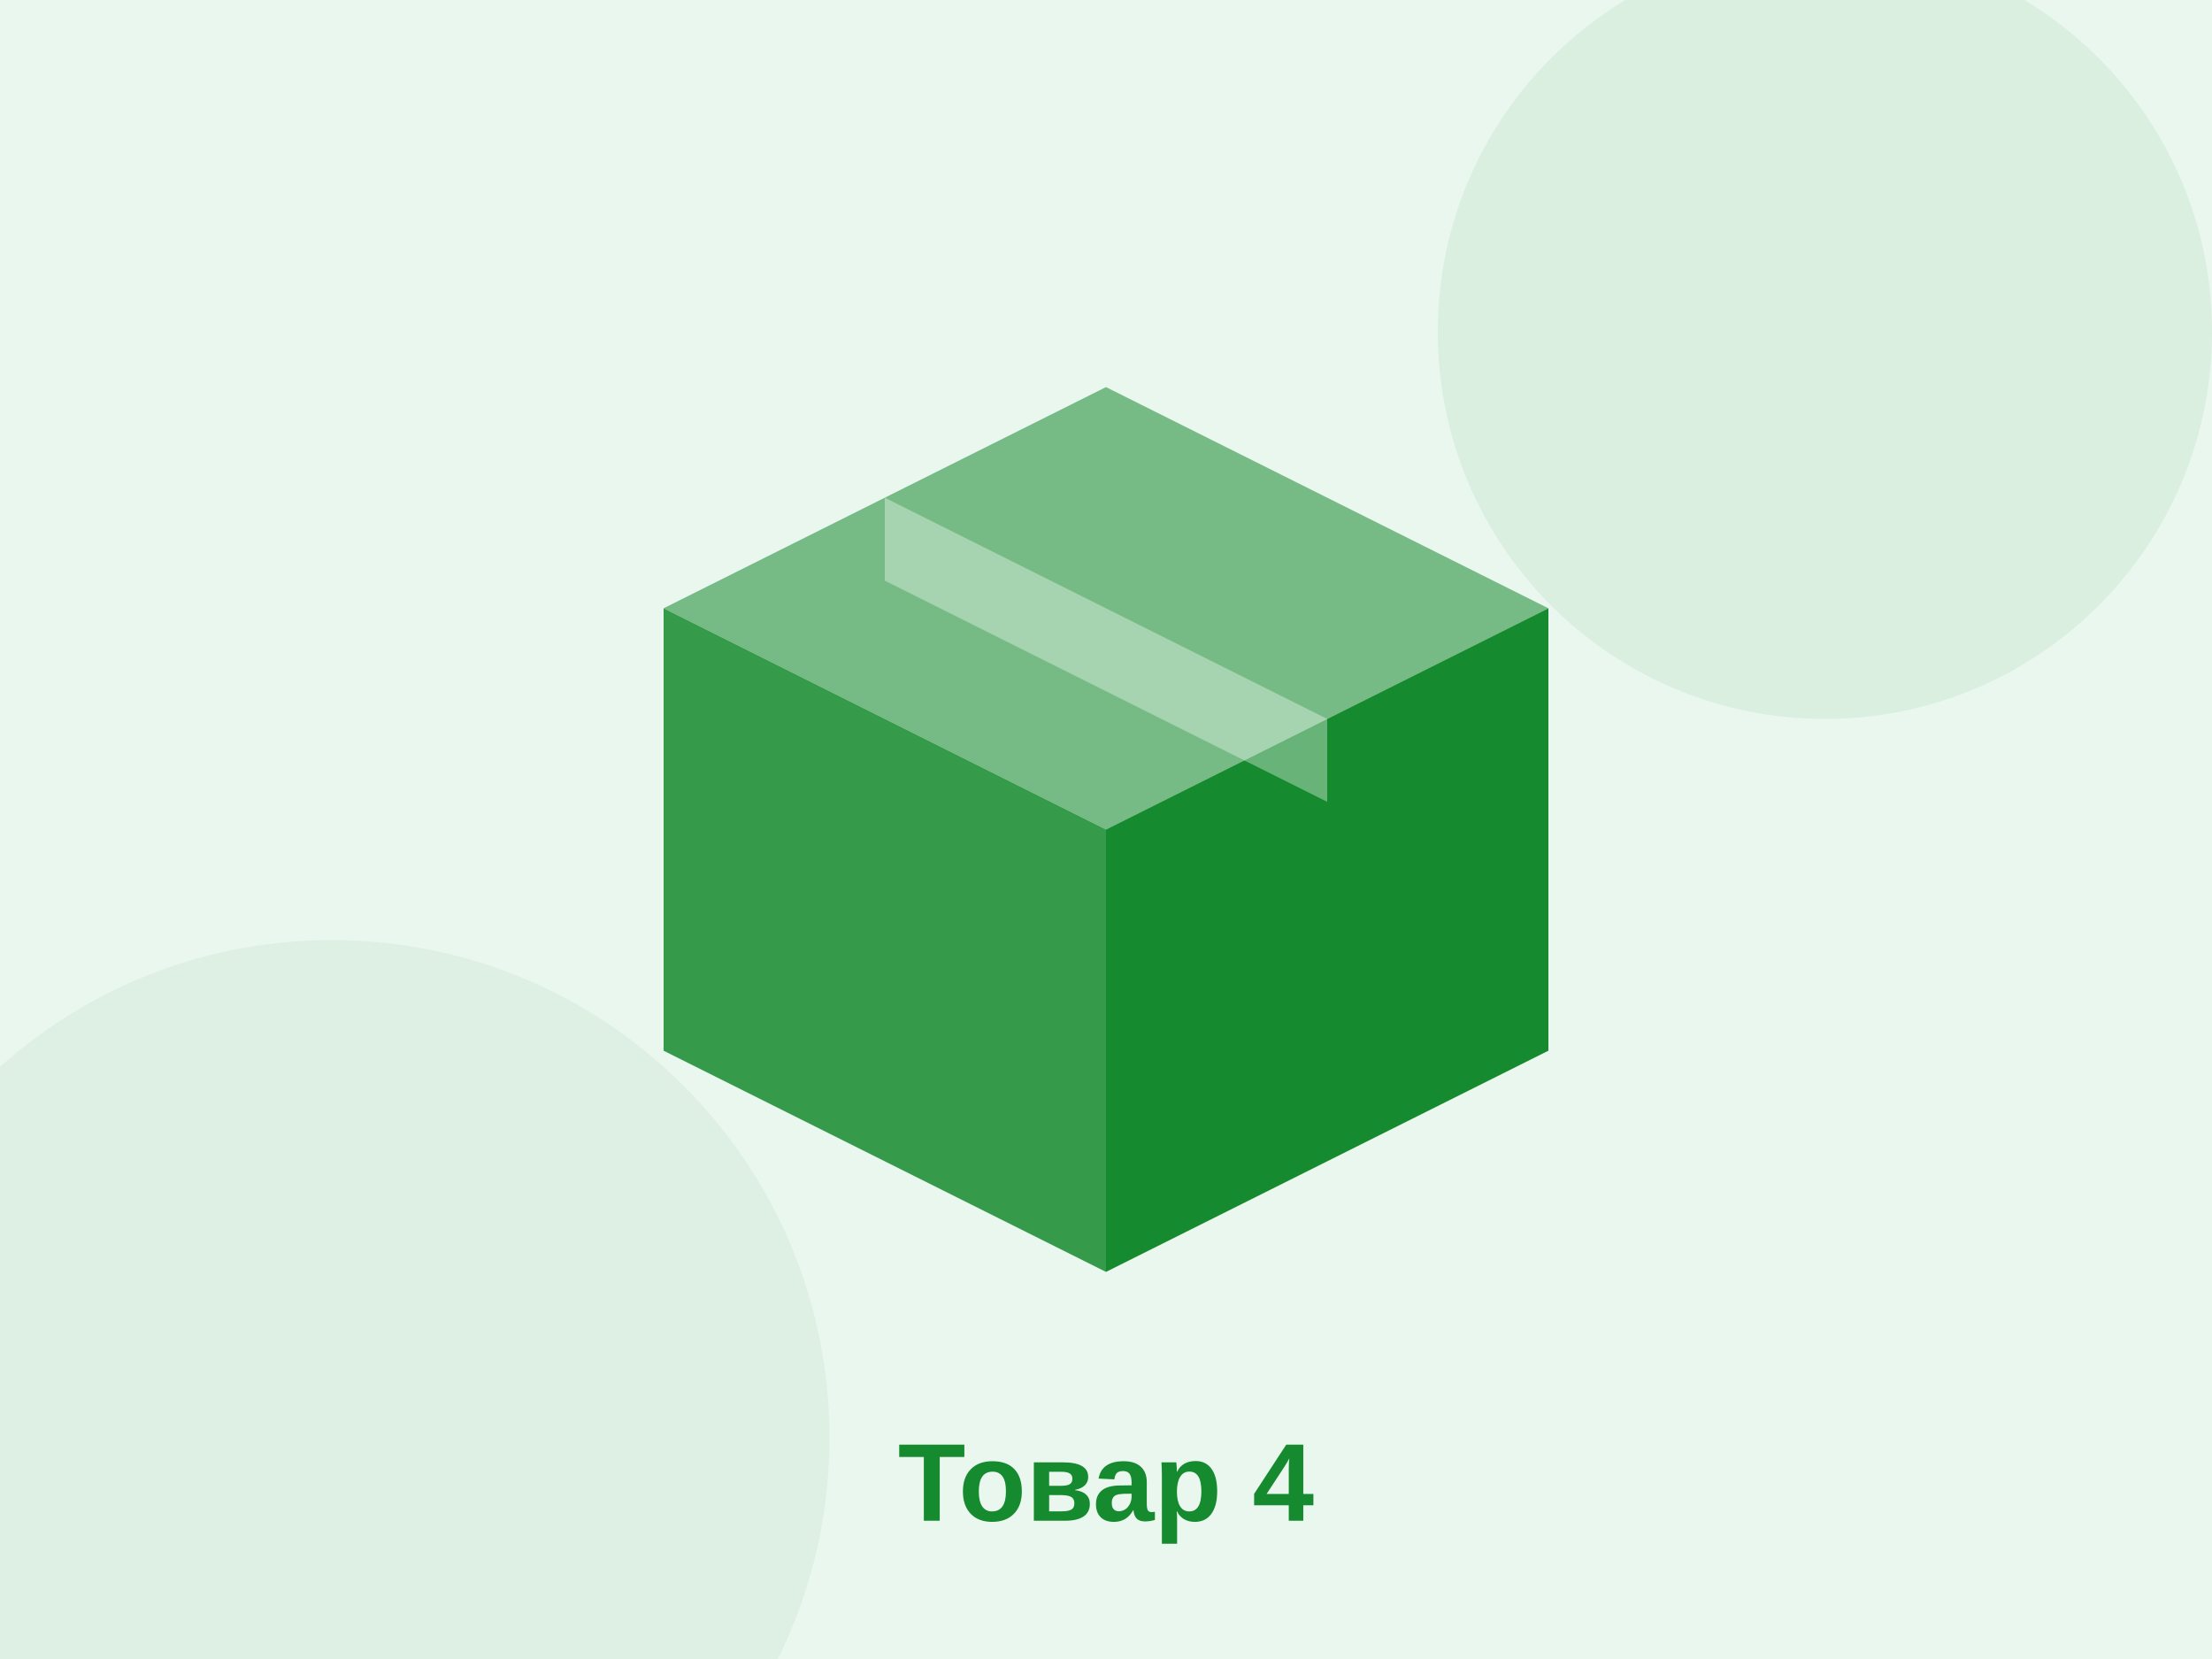
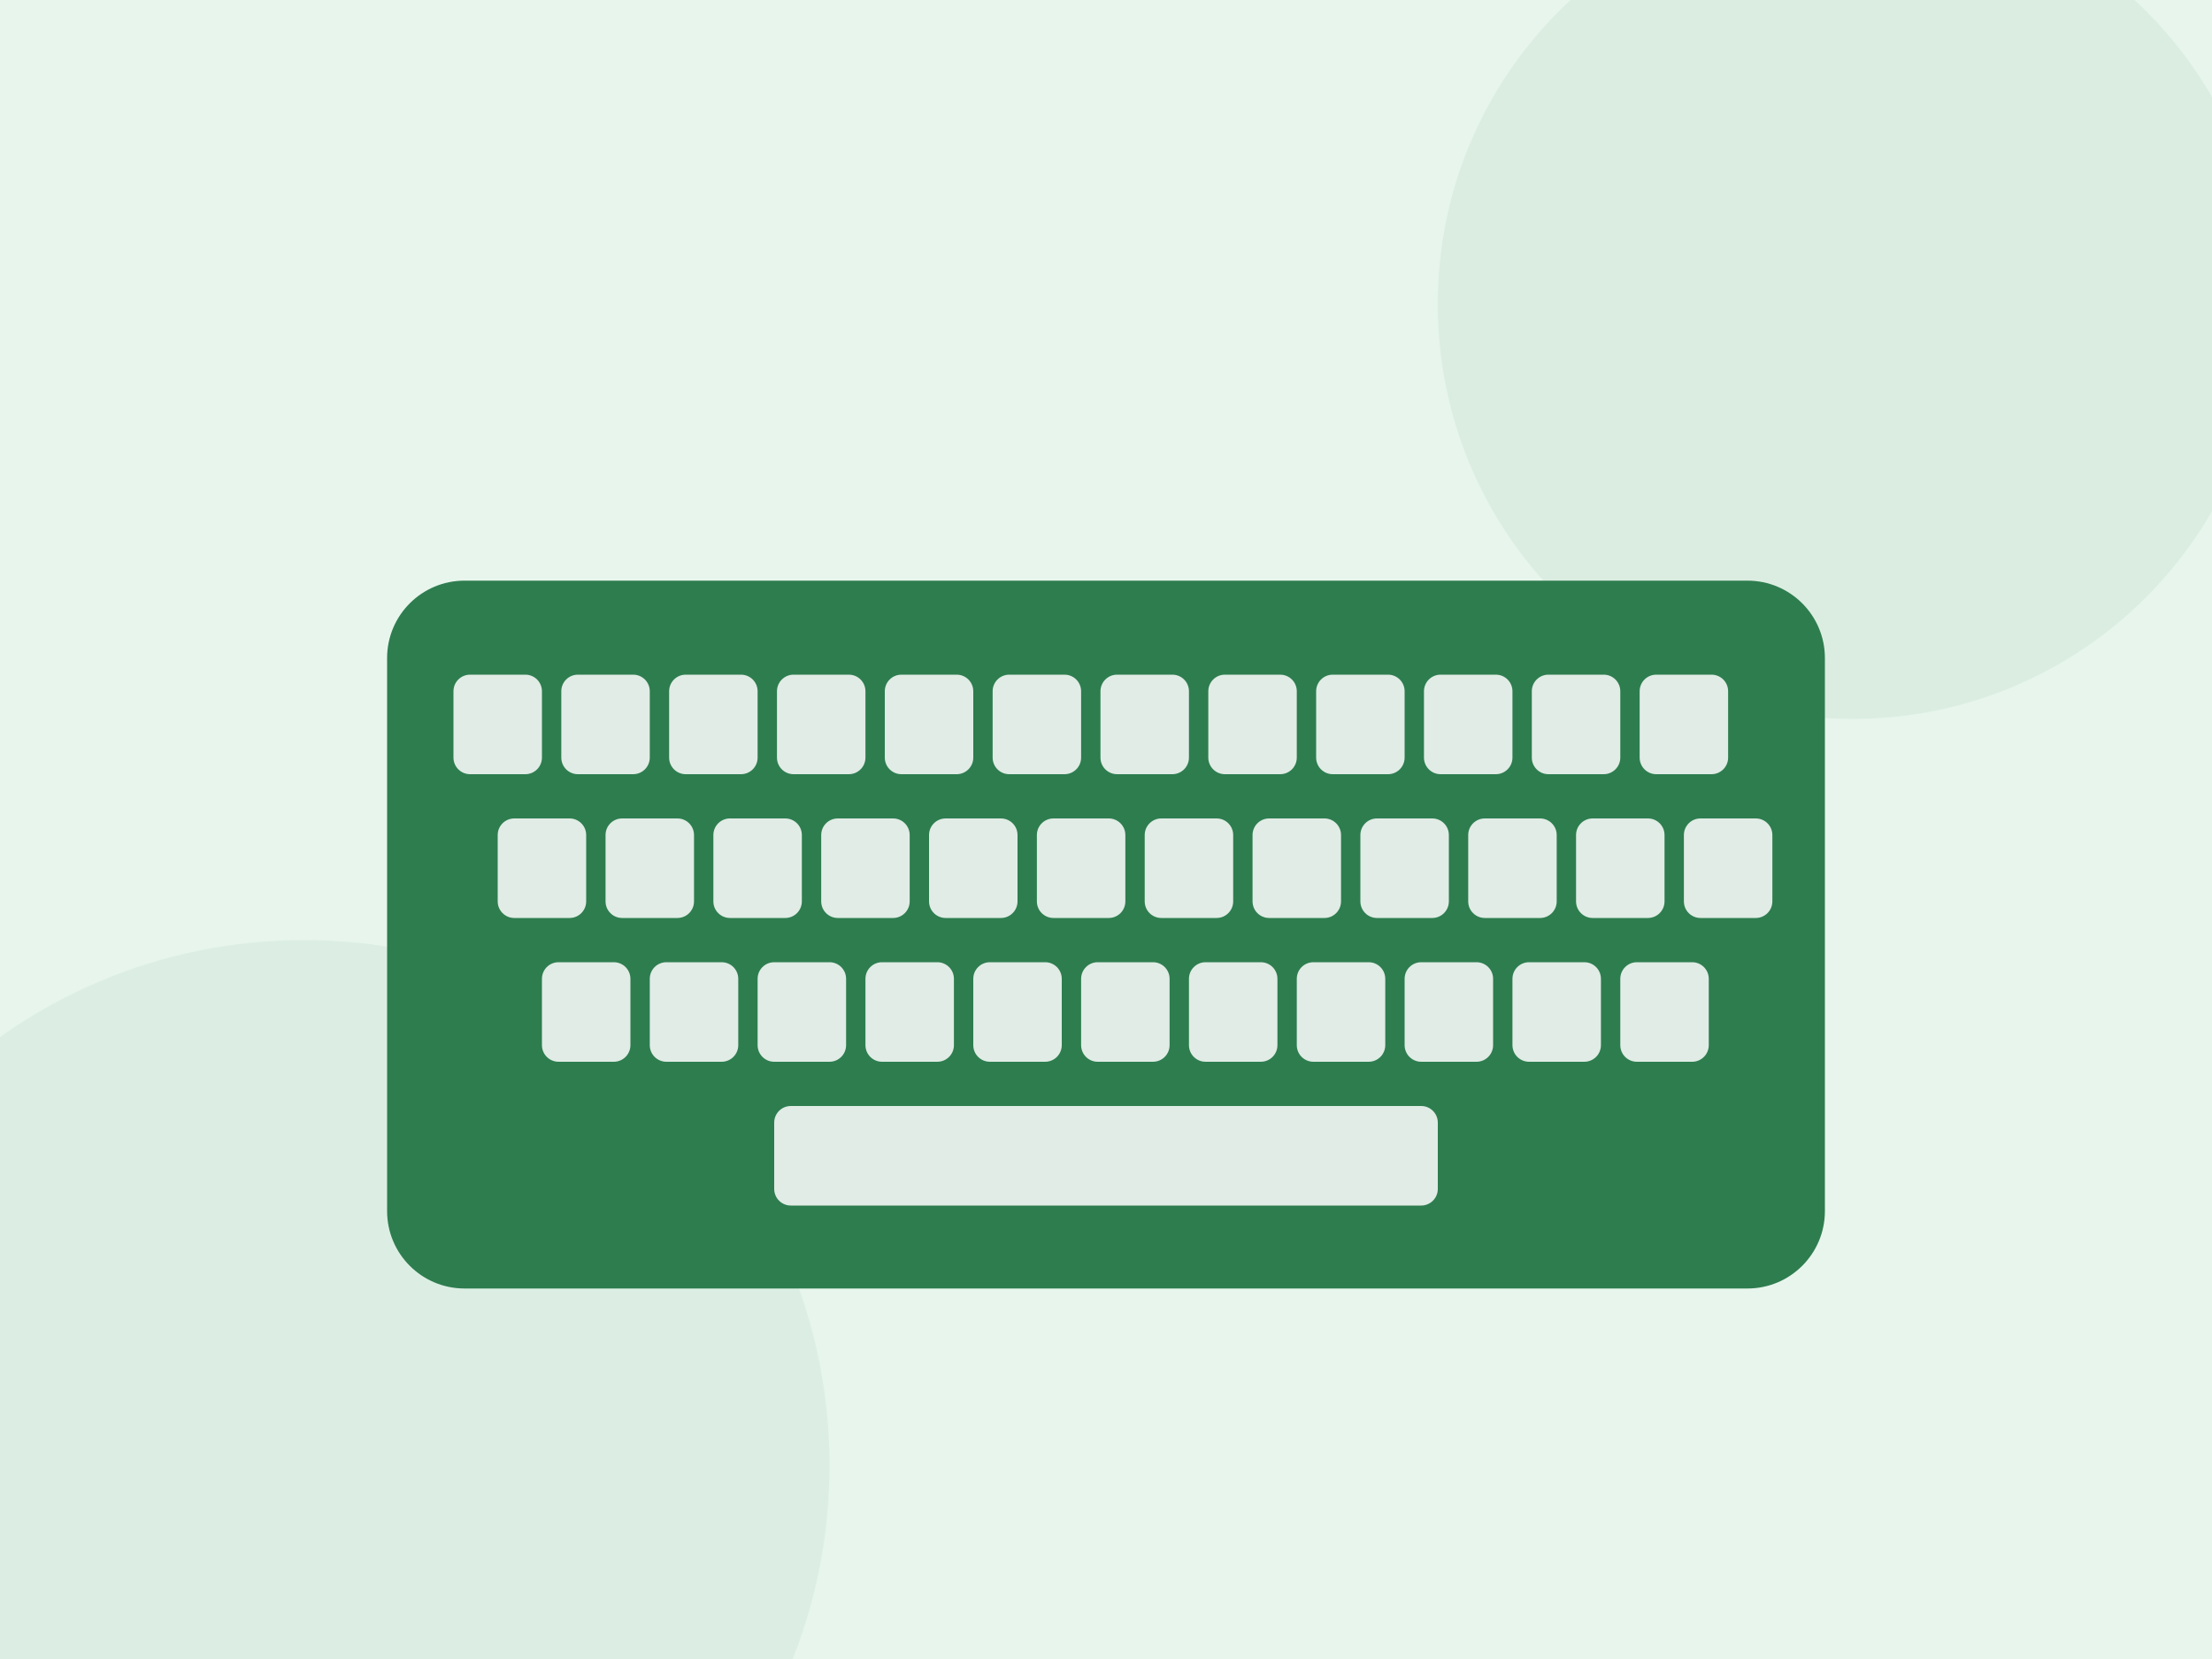
<svg xmlns="http://www.w3.org/2000/svg" width="400" height="300" viewBox="0 0 400 300">
-   <rect width="400" height="300" fill="#eaf7ee" />
-   <circle cx="330" cy="60" r="70" fill="#168a2f" opacity="0.08" />
-   <circle cx="60" cy="260" r="90" fill="#168a2f" opacity="0.06" />
-   <g transform="translate(200 145)">
-     <polygon points="0,-75 80,-35 0,5 -80,-35" fill="#168a2f" opacity="0.55" />
-     <polygon points="-80,-35 0,5 0,85 -80,45" fill="#168a2f" opacity="0.85" />
-     <polygon points="80,-35 0,5 0,85 80,45" fill="#168a2f" />
-     <polygon points="-40,-55 40,-15 40,0 -40,-40" fill="#ffffff" opacity="0.35" />
-   </g>
-   <text x="200" y="275" text-anchor="middle" font-family="Arial, sans-serif" font-size="20" font-weight="700" fill="#168a2f">Товар 4</text>
+   <rect width="400" height="300" fill="#e7f5ec" />
+   <circle cx="335" cy="55" r="75" fill="#2e7d4f" opacity="0.07" />
+   <circle cx="55" cy="265" r="95" fill="#2e7d4f" opacity="0.06" />
+   <rect x="70" y="105" width="260" height="128" rx="14" fill="#2e7d4f" />
+   <rect x="82.0" y="122" width="16" height="18" rx="3" fill="#ffffff" opacity="0.85" />
+   <rect x="101.5" y="122" width="16" height="18" rx="3" fill="#ffffff" opacity="0.85" />
+   <rect x="121.0" y="122" width="16" height="18" rx="3" fill="#ffffff" opacity="0.85" />
+   <rect x="140.5" y="122" width="16" height="18" rx="3" fill="#ffffff" opacity="0.85" />
+   <rect x="160.0" y="122" width="16" height="18" rx="3" fill="#ffffff" opacity="0.85" />
+   <rect x="179.5" y="122" width="16" height="18" rx="3" fill="#ffffff" opacity="0.85" />
+   <rect x="199.0" y="122" width="16" height="18" rx="3" fill="#ffffff" opacity="0.85" />
+   <rect x="218.5" y="122" width="16" height="18" rx="3" fill="#ffffff" opacity="0.85" />
+   <rect x="238.0" y="122" width="16" height="18" rx="3" fill="#ffffff" opacity="0.85" />
+   <rect x="257.5" y="122" width="16" height="18" rx="3" fill="#ffffff" opacity="0.85" />
+   <rect x="277.0" y="122" width="16" height="18" rx="3" fill="#ffffff" opacity="0.85" />
+   <rect x="296.5" y="122" width="16" height="18" rx="3" fill="#ffffff" opacity="0.85" />
+   <rect x="90.0" y="148" width="16" height="18" rx="3" fill="#ffffff" opacity="0.85" />
+   <rect x="109.5" y="148" width="16" height="18" rx="3" fill="#ffffff" opacity="0.85" />
+   <rect x="129.0" y="148" width="16" height="18" rx="3" fill="#ffffff" opacity="0.85" />
+   <rect x="148.5" y="148" width="16" height="18" rx="3" fill="#ffffff" opacity="0.85" />
+   <rect x="168.0" y="148" width="16" height="18" rx="3" fill="#ffffff" opacity="0.85" />
+   <rect x="187.5" y="148" width="16" height="18" rx="3" fill="#ffffff" opacity="0.85" />
+   <rect x="207.0" y="148" width="16" height="18" rx="3" fill="#ffffff" opacity="0.85" />
+   <rect x="226.5" y="148" width="16" height="18" rx="3" fill="#ffffff" opacity="0.85" />
+   <rect x="246.0" y="148" width="16" height="18" rx="3" fill="#ffffff" opacity="0.85" />
+   <rect x="265.5" y="148" width="16" height="18" rx="3" fill="#ffffff" opacity="0.85" />
+   <rect x="285.0" y="148" width="16" height="18" rx="3" fill="#ffffff" opacity="0.85" />
+   <rect x="304.5" y="148" width="16" height="18" rx="3" fill="#ffffff" opacity="0.85" />
+   <rect x="98.0" y="174" width="16" height="18" rx="3" fill="#ffffff" opacity="0.85" />
+   <rect x="117.5" y="174" width="16" height="18" rx="3" fill="#ffffff" opacity="0.85" />
+   <rect x="137.0" y="174" width="16" height="18" rx="3" fill="#ffffff" opacity="0.85" />
+   <rect x="156.5" y="174" width="16" height="18" rx="3" fill="#ffffff" opacity="0.85" />
+   <rect x="176.0" y="174" width="16" height="18" rx="3" fill="#ffffff" opacity="0.85" />
+   <rect x="195.5" y="174" width="16" height="18" rx="3" fill="#ffffff" opacity="0.85" />
+   <rect x="215.0" y="174" width="16" height="18" rx="3" fill="#ffffff" opacity="0.85" />
+   <rect x="234.5" y="174" width="16" height="18" rx="3" fill="#ffffff" opacity="0.85" />
+   <rect x="254.0" y="174" width="16" height="18" rx="3" fill="#ffffff" opacity="0.85" />
+   <rect x="273.5" y="174" width="16" height="18" rx="3" fill="#ffffff" opacity="0.85" />
+   <rect x="293.0" y="174" width="16" height="18" rx="3" fill="#ffffff" opacity="0.85" />
+   <rect x="140" y="200" width="120" height="18" rx="3" fill="#ffffff" opacity="0.85" />
</svg>
